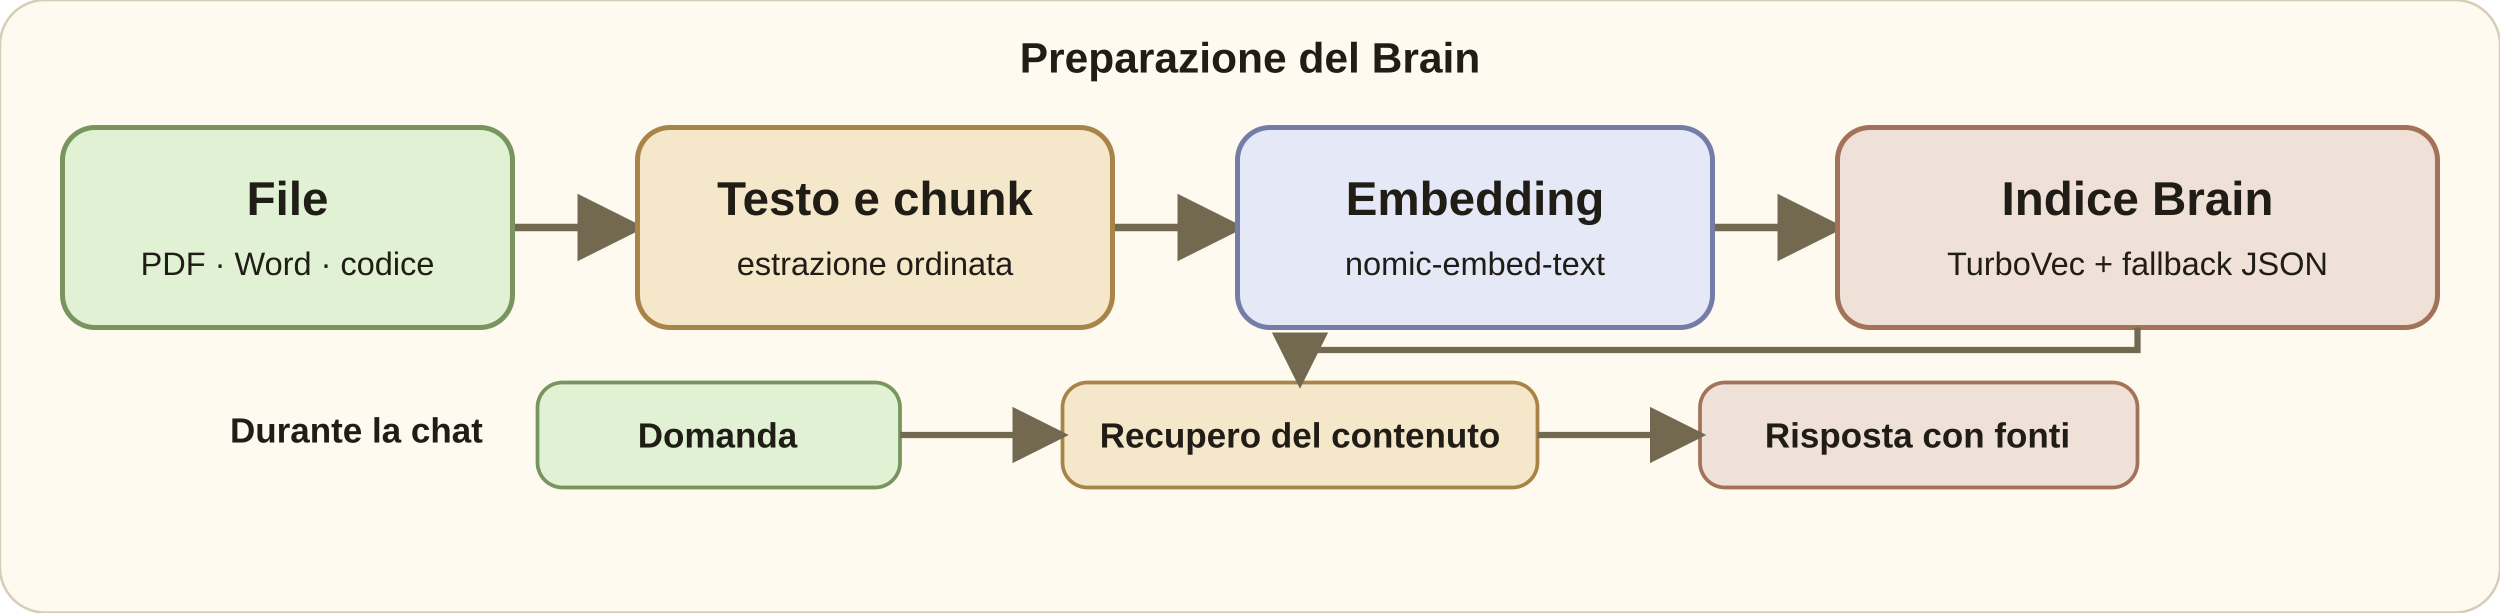
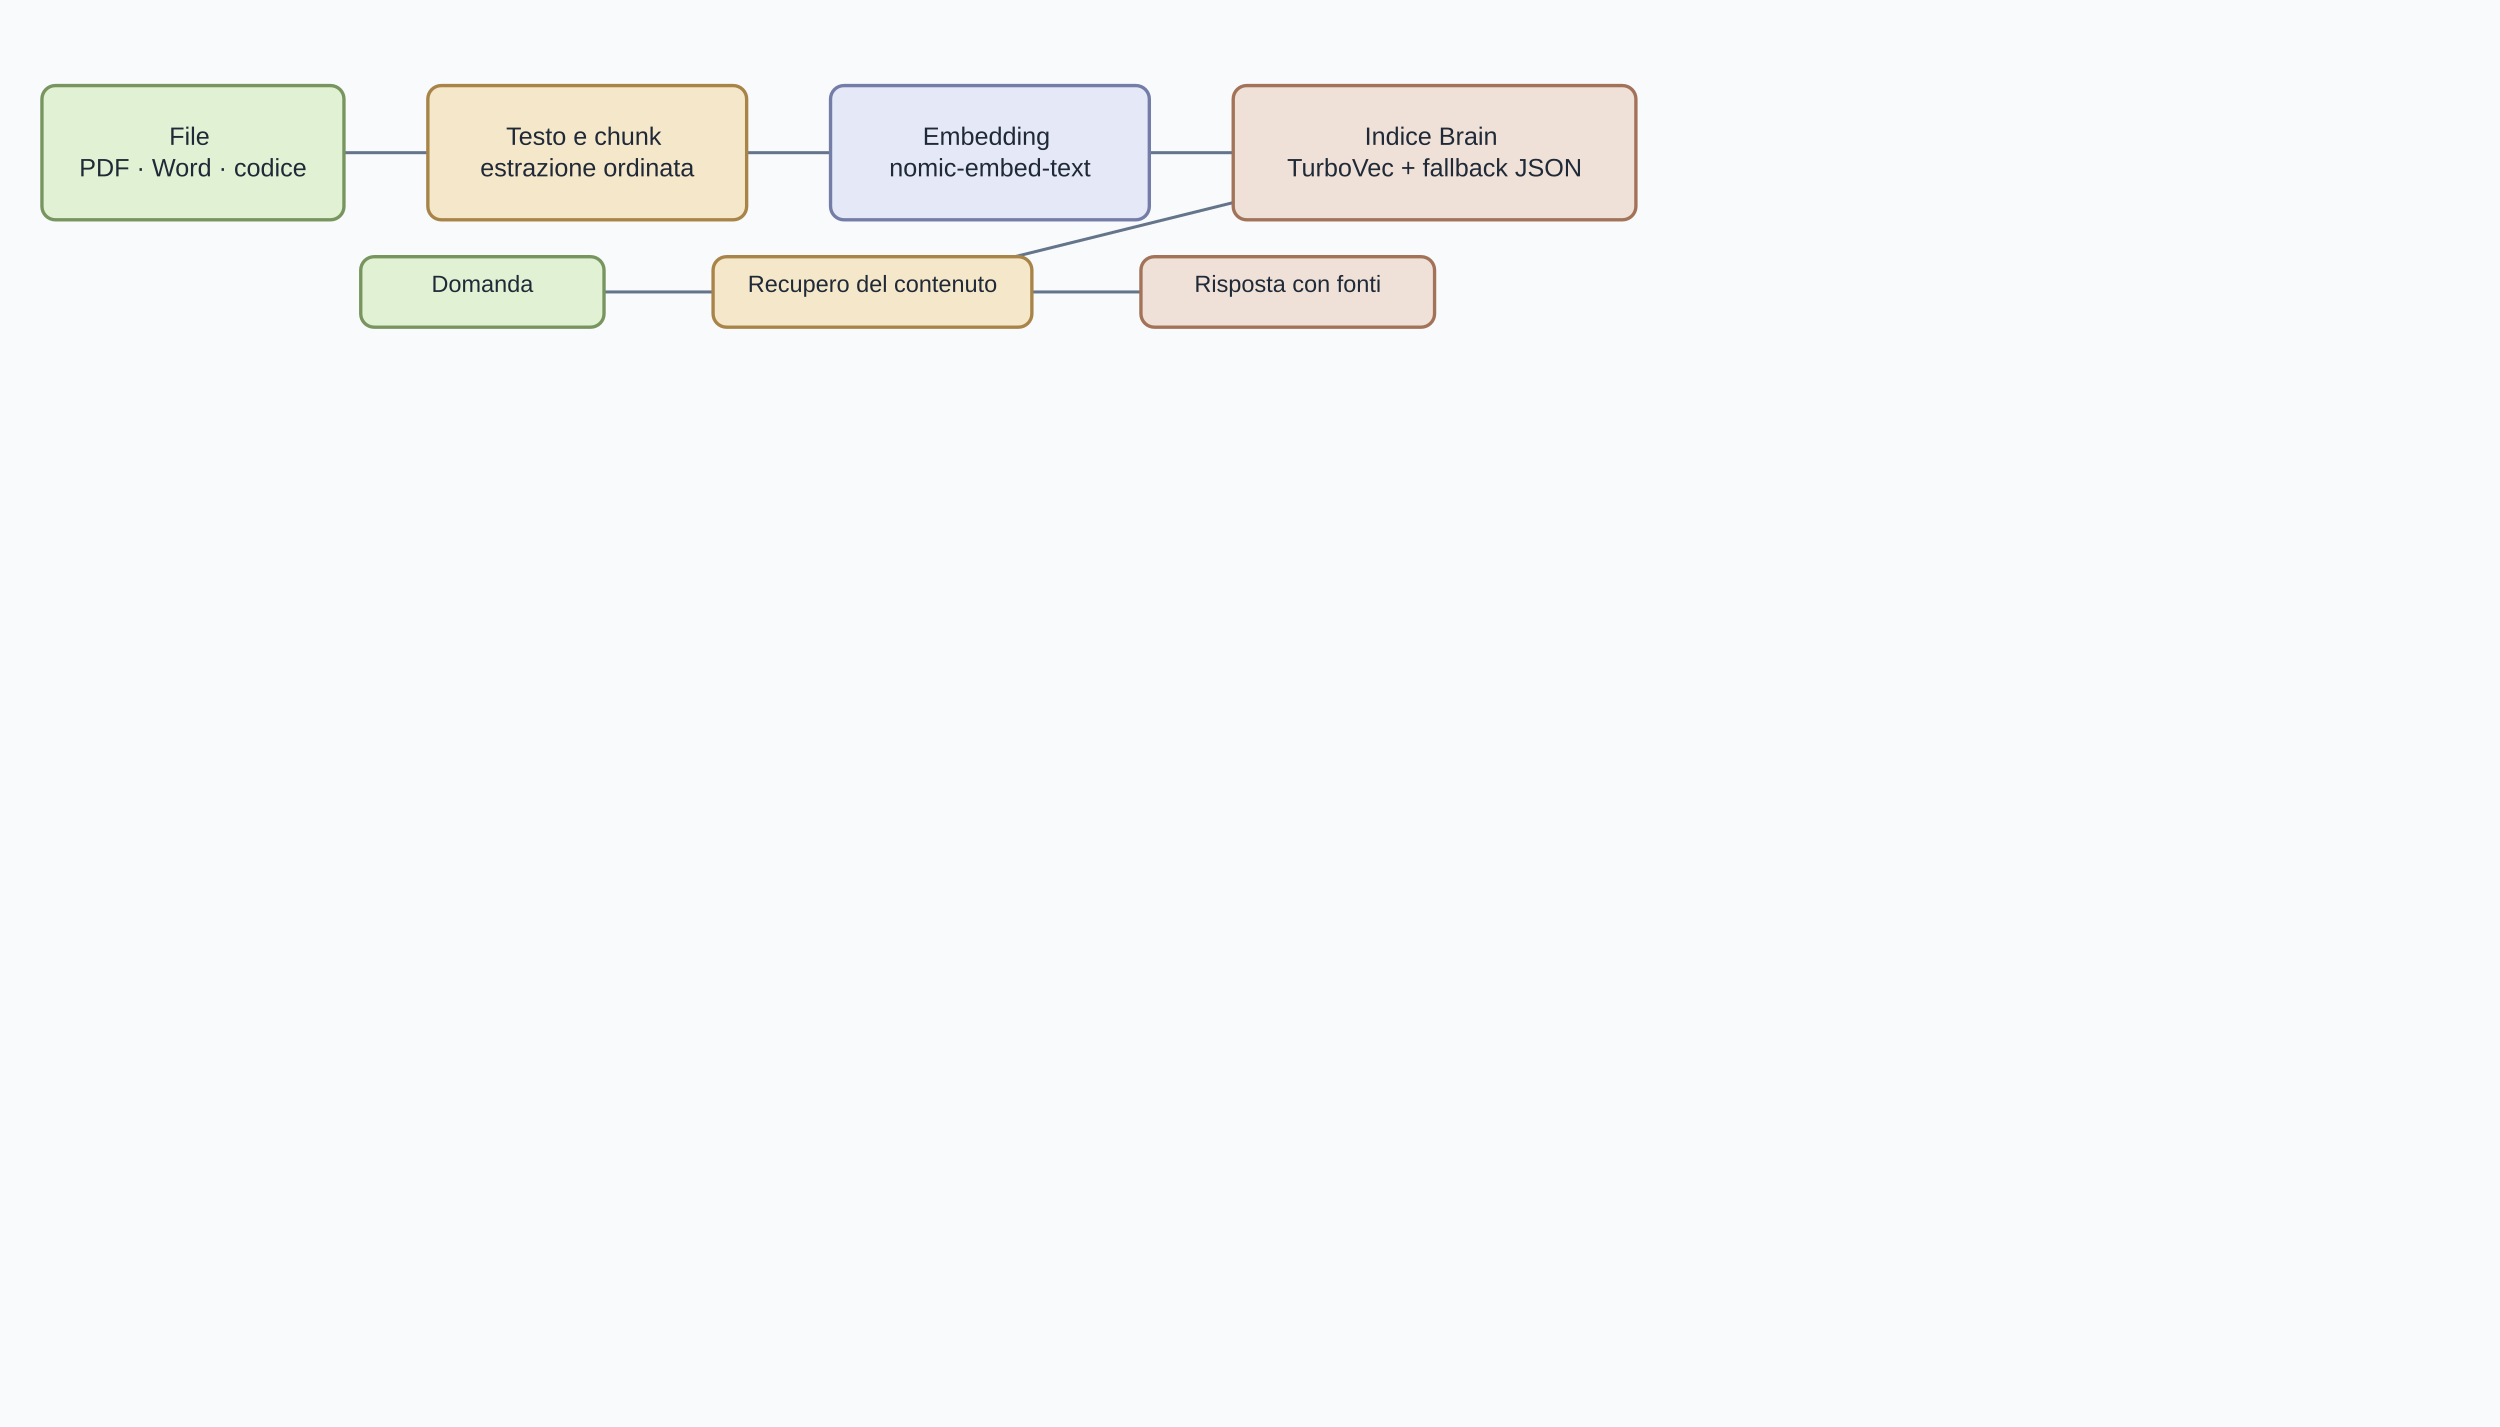
- <svg xmlns="http://www.w3.org/2000/svg" width="1000" height="245" viewBox="0 0 1000 245" role="img" aria-labelledby="title desc">
+ <svg xmlns="http://www.w3.org/2000/svg" width="1490" height="850" viewBox="0 0 1490 850">
  <defs>
-     <marker id="arrow2" markerWidth="9" markerHeight="9" refX="8" refY="4.5" orient="auto">
-       <path d="M0 0 9 4.5 0 9Z" fill="#736850" />
+     <marker id="arrow" markerWidth="10" markerHeight="8" refX="9" refY="4" orient="auto">
+       <path d="M 0 0 L 10 4 L 0 8 z" fill="#64748b" />
    </marker>
  </defs>
-   <rect width="1000" height="245" rx="18" fill="#fffaf0" stroke="#d7ccb8" />
-   <g font-family="Arial, sans-serif" text-anchor="middle" fill="#201c16">
-     <text x="500" y="29" font-size="17" font-weight="700">Preparazione del Brain</text>
-     <g fill="none" stroke="#736850" stroke-width="3" marker-end="url(#arrow2)">
-       <path d="M205 91H255" />
-       <path d="M445 91H495" />
-       <path d="M685 91H735" />
-     </g>
-     <g stroke-width="2">
-       <rect x="25" y="51" width="180" height="80" rx="13" fill="#e1f2d4" stroke="#78945f" />
-       <rect x="255" y="51" width="190" height="80" rx="13" fill="#f5e7c9" stroke="#a88448" />
-       <rect x="495" y="51" width="190" height="80" rx="13" fill="#e5e8f6" stroke="#747da7" />
-       <rect x="735" y="51" width="240" height="80" rx="13" fill="#efe1d7" stroke="#a27259" />
-     </g>
-     <g font-size="19" font-weight="700">
-       <text x="115" y="86">File</text>
-       <text x="350" y="86">Testo e chunk</text>
-       <text x="590" y="86">Embedding</text>
-       <text x="855" y="86">Indice Brain</text>
-     </g>
-     <g font-size="13">
-       <text x="115" y="110">PDF · Word · codice</text>
-       <text x="350" y="110">estrazione ordinata</text>
-       <text x="590" y="110">nomic-embed-text</text>
-       <text x="855" y="110">TurboVec + fallback JSON</text>
-     </g>
-     <text x="92" y="177" text-anchor="start" font-size="14" font-weight="700">Durante la chat</text>
-     <g stroke-width="1.5">
-       <rect x="215" y="153" width="145" height="42" rx="10" fill="#e1f2d4" stroke="#78945f" />
-       <rect x="425" y="153" width="190" height="42" rx="10" fill="#f5e7c9" stroke="#a88448" />
-       <rect x="680" y="153" width="175" height="42" rx="10" fill="#efe1d7" stroke="#a27259" />
-     </g>
-     <g font-size="14" font-weight="700">
-       <text x="287" y="179">Domanda</text>
-       <text x="520" y="179">Recupero del contenuto</text>
-       <text x="767" y="179">Risposta con fonti</text>
-     </g>
-     <g fill="none" stroke="#736850" stroke-width="2.5" marker-end="url(#arrow2)">
-       <path d="M360 174H425" />
-       <path d="M615 174H680" />
-       <path d="M855 131V140H520V153" />
-     </g>
+   <rect width="100%" height="100%" fill="#f8fafc" />
+   <g>
+     <line x1="115" y1="91" x2="350" y2="91" stroke="#64748b" stroke-width="1.8" marker-end="url(#arrow)" />
+   </g>
+   <g>
+     <line x1="350" y1="91" x2="590" y2="91" stroke="#64748b" stroke-width="1.8" marker-end="url(#arrow)" />
+   </g>
+   <g>
+     <line x1="590" y1="91" x2="855" y2="91" stroke="#64748b" stroke-width="1.8" marker-end="url(#arrow)" />
+   </g>
+   <g>
+     <line x1="287.5" y1="174" x2="520" y2="174" stroke="#64748b" stroke-width="1.8" marker-end="url(#arrow)" />
+   </g>
+   <g>
+     <line x1="520" y1="174" x2="767.5" y2="174" stroke="#64748b" stroke-width="1.8" marker-end="url(#arrow)" />
+   </g>
+   <g>
+     <line x1="855" y1="91" x2="520" y2="174" stroke="#64748b" stroke-width="1.8" marker-end="url(#arrow)" />
+   </g>
+   <g>
+     <rect x="25" y="51" width="180" height="80" rx="8" fill="#e1f2d4" stroke="#78945f" stroke-width="2" />
+     <text x="115" y="86.35" text-anchor="middle" fill="#1f2937" font-family="Arial, sans-serif" font-size="15" font-weight="400">
+       <tspan x="115" dy="0">File</tspan>
+       <tspan x="115" dy="18.75">PDF · Word · codice</tspan>
+     </text>
+   </g>
+   <g>
+     <rect x="255" y="51" width="190" height="80" rx="8" fill="#f5e7c9" stroke="#a88448" stroke-width="2" />
+     <text x="350" y="86.35" text-anchor="middle" fill="#1f2937" font-family="Arial, sans-serif" font-size="15" font-weight="400">
+       <tspan x="350" dy="0">Testo e chunk</tspan>
+       <tspan x="350" dy="18.75">estrazione ordinata</tspan>
+     </text>
+   </g>
+   <g>
+     <rect x="495" y="51" width="190" height="80" rx="8" fill="#e5e8f6" stroke="#747da7" stroke-width="2" />
+     <text x="590" y="86.35" text-anchor="middle" fill="#1f2937" font-family="Arial, sans-serif" font-size="15" font-weight="400">
+       <tspan x="590" dy="0">Embedding</tspan>
+       <tspan x="590" dy="18.75">nomic-embed-text</tspan>
+     </text>
+   </g>
+   <g>
+     <rect x="735" y="51" width="240" height="80" rx="8" fill="#efe1d7" stroke="#a27259" stroke-width="2" />
+     <text x="855" y="86.35" text-anchor="middle" fill="#1f2937" font-family="Arial, sans-serif" font-size="15" font-weight="400">
+       <tspan x="855" dy="0">Indice Brain</tspan>
+       <tspan x="855" dy="18.75">TurboVec + fallback JSON</tspan>
+     </text>
+   </g>
+   <g>
+     <rect x="215" y="153" width="145" height="42" rx="8" fill="#e1f2d4" stroke="#78945f" stroke-width="2" />
+     <text x="287.5" y="174" text-anchor="middle" fill="#1f2937" font-family="Arial, sans-serif" font-size="14" font-weight="400">
+       <tspan x="287.5" dy="0">Domanda</tspan>
+     </text>
+   </g>
+   <g>
+     <rect x="425" y="153" width="190" height="42" rx="8" fill="#f5e7c9" stroke="#a88448" stroke-width="2" />
+     <text x="520" y="174" text-anchor="middle" fill="#1f2937" font-family="Arial, sans-serif" font-size="14" font-weight="400">
+       <tspan x="520" dy="0">Recupero del contenuto</tspan>
+     </text>
+   </g>
+   <g>
+     <rect x="680" y="153" width="175" height="42" rx="8" fill="#efe1d7" stroke="#a27259" stroke-width="2" />
+     <text x="767.5" y="174" text-anchor="middle" fill="#1f2937" font-family="Arial, sans-serif" font-size="14" font-weight="400">
+       <tspan x="767.5" dy="0">Risposta con fonti</tspan>
+     </text>
  </g>
</svg>
